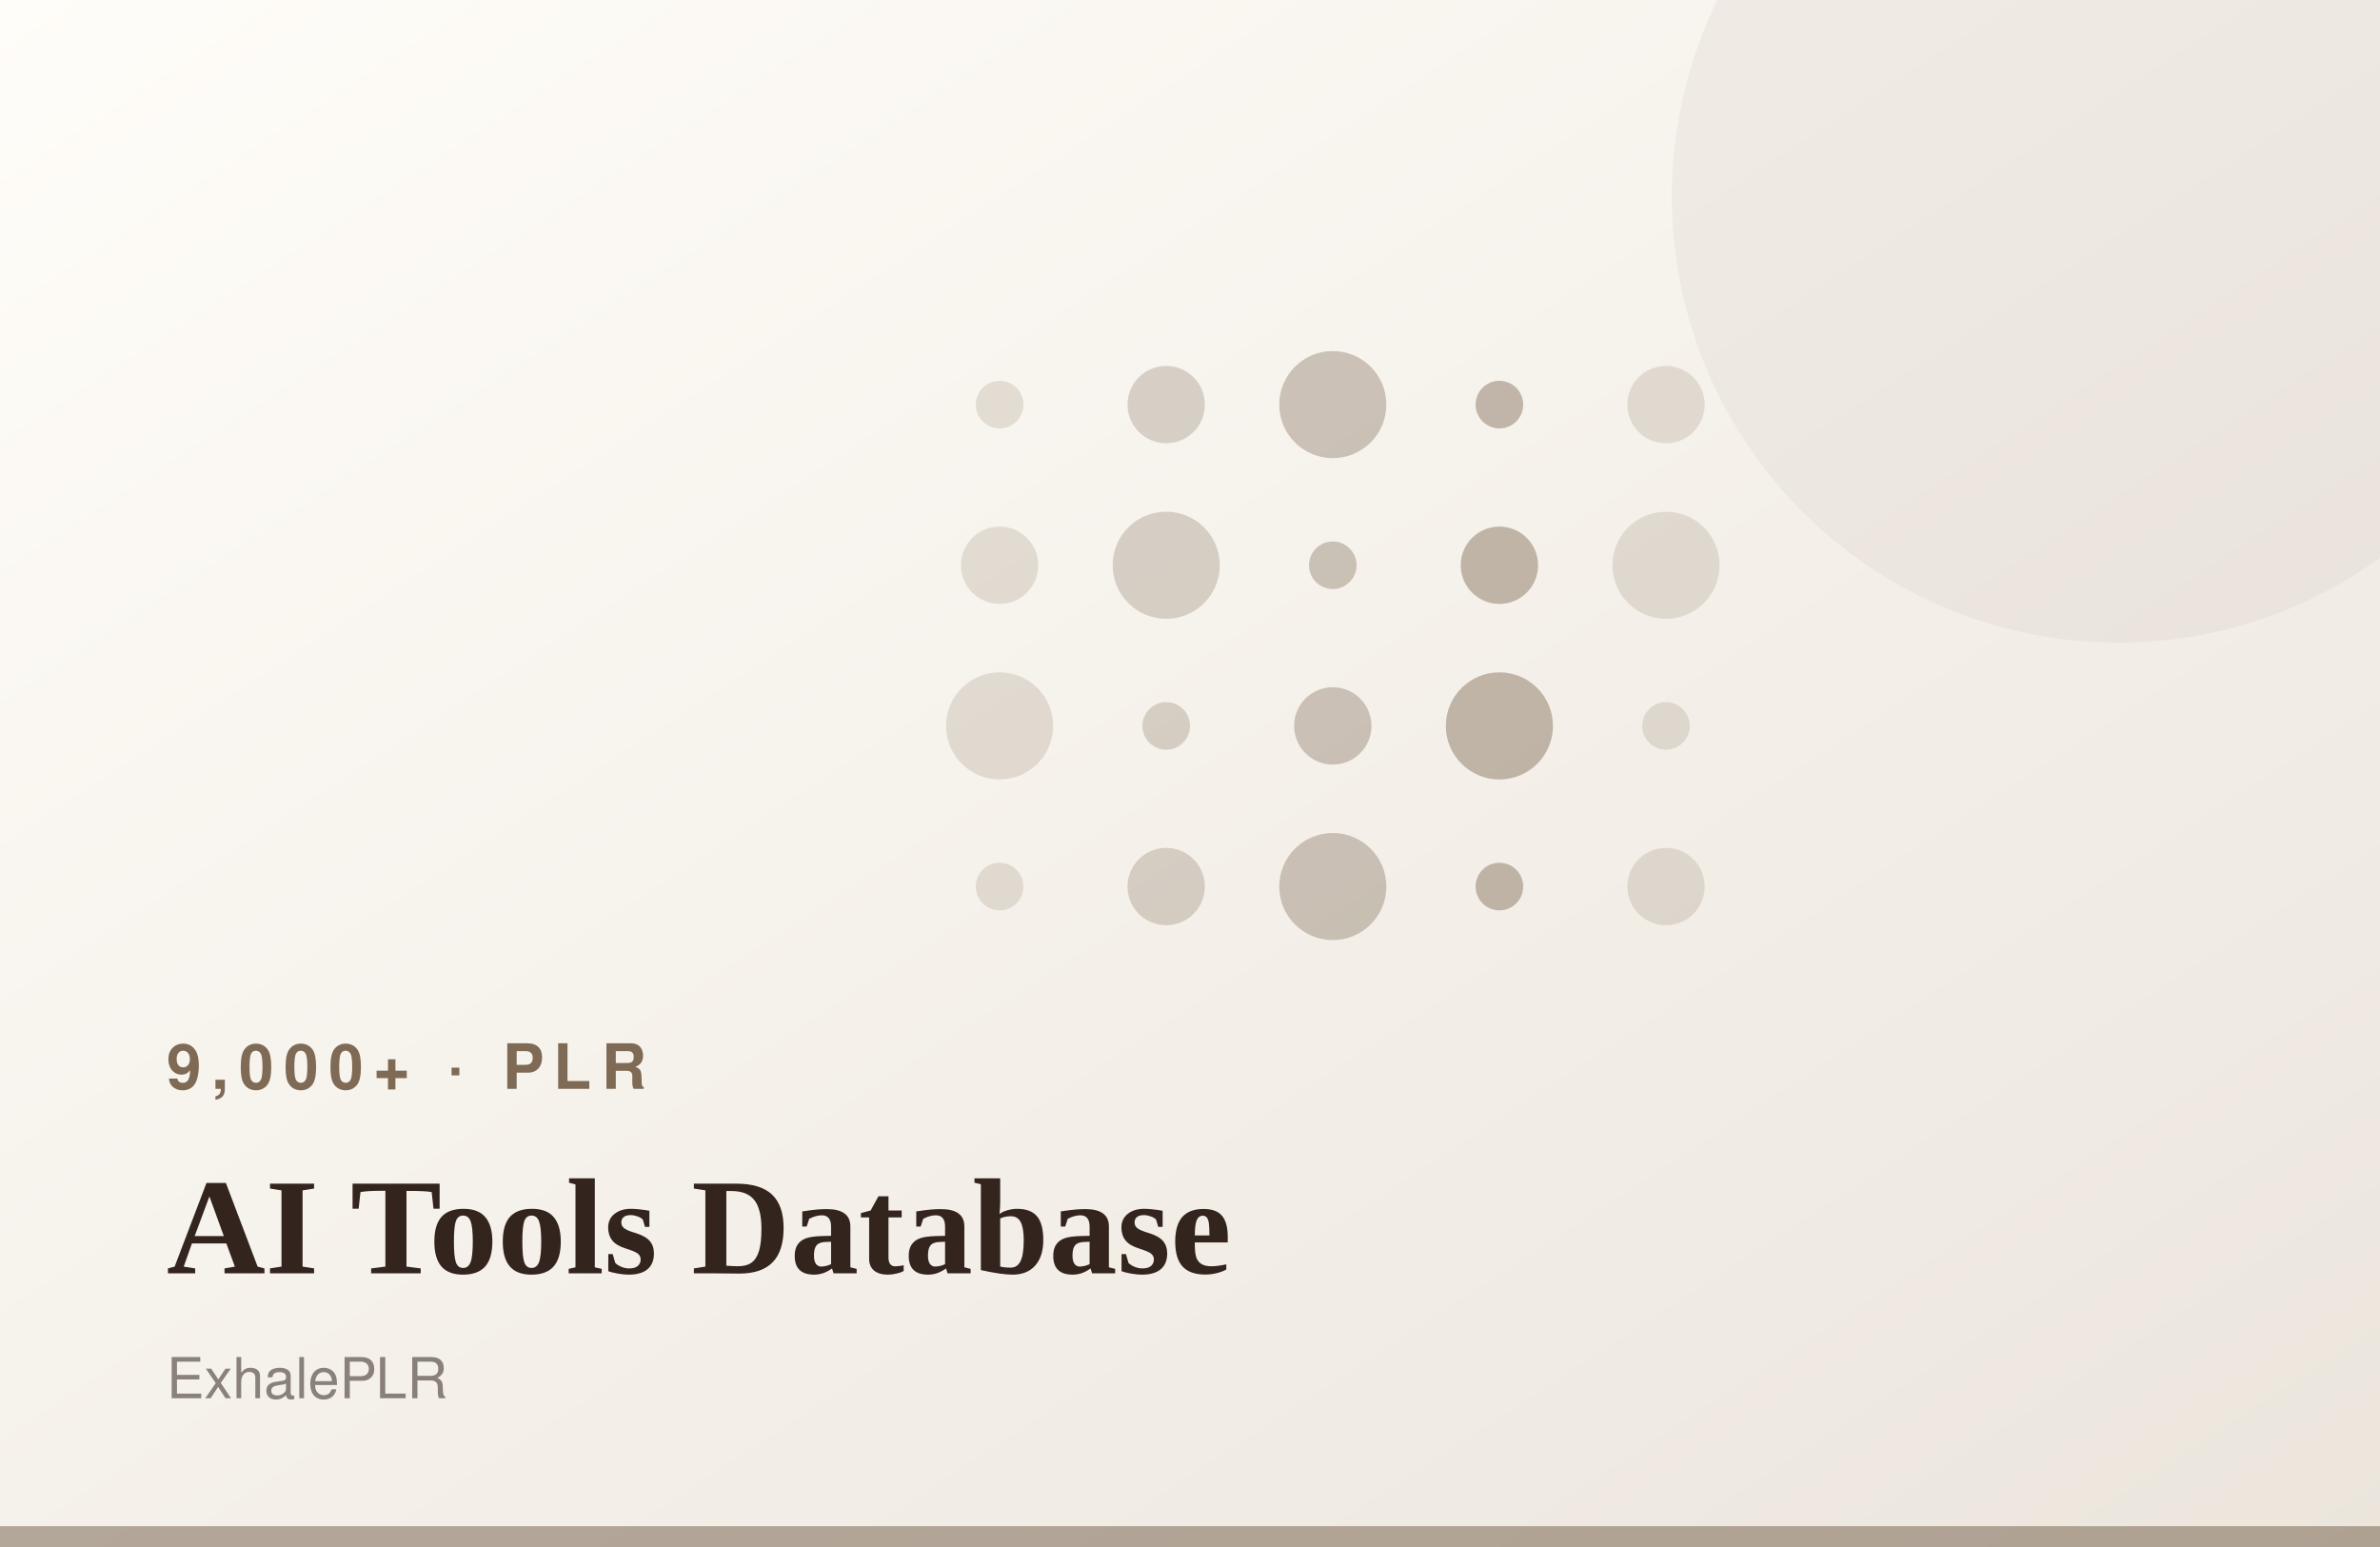
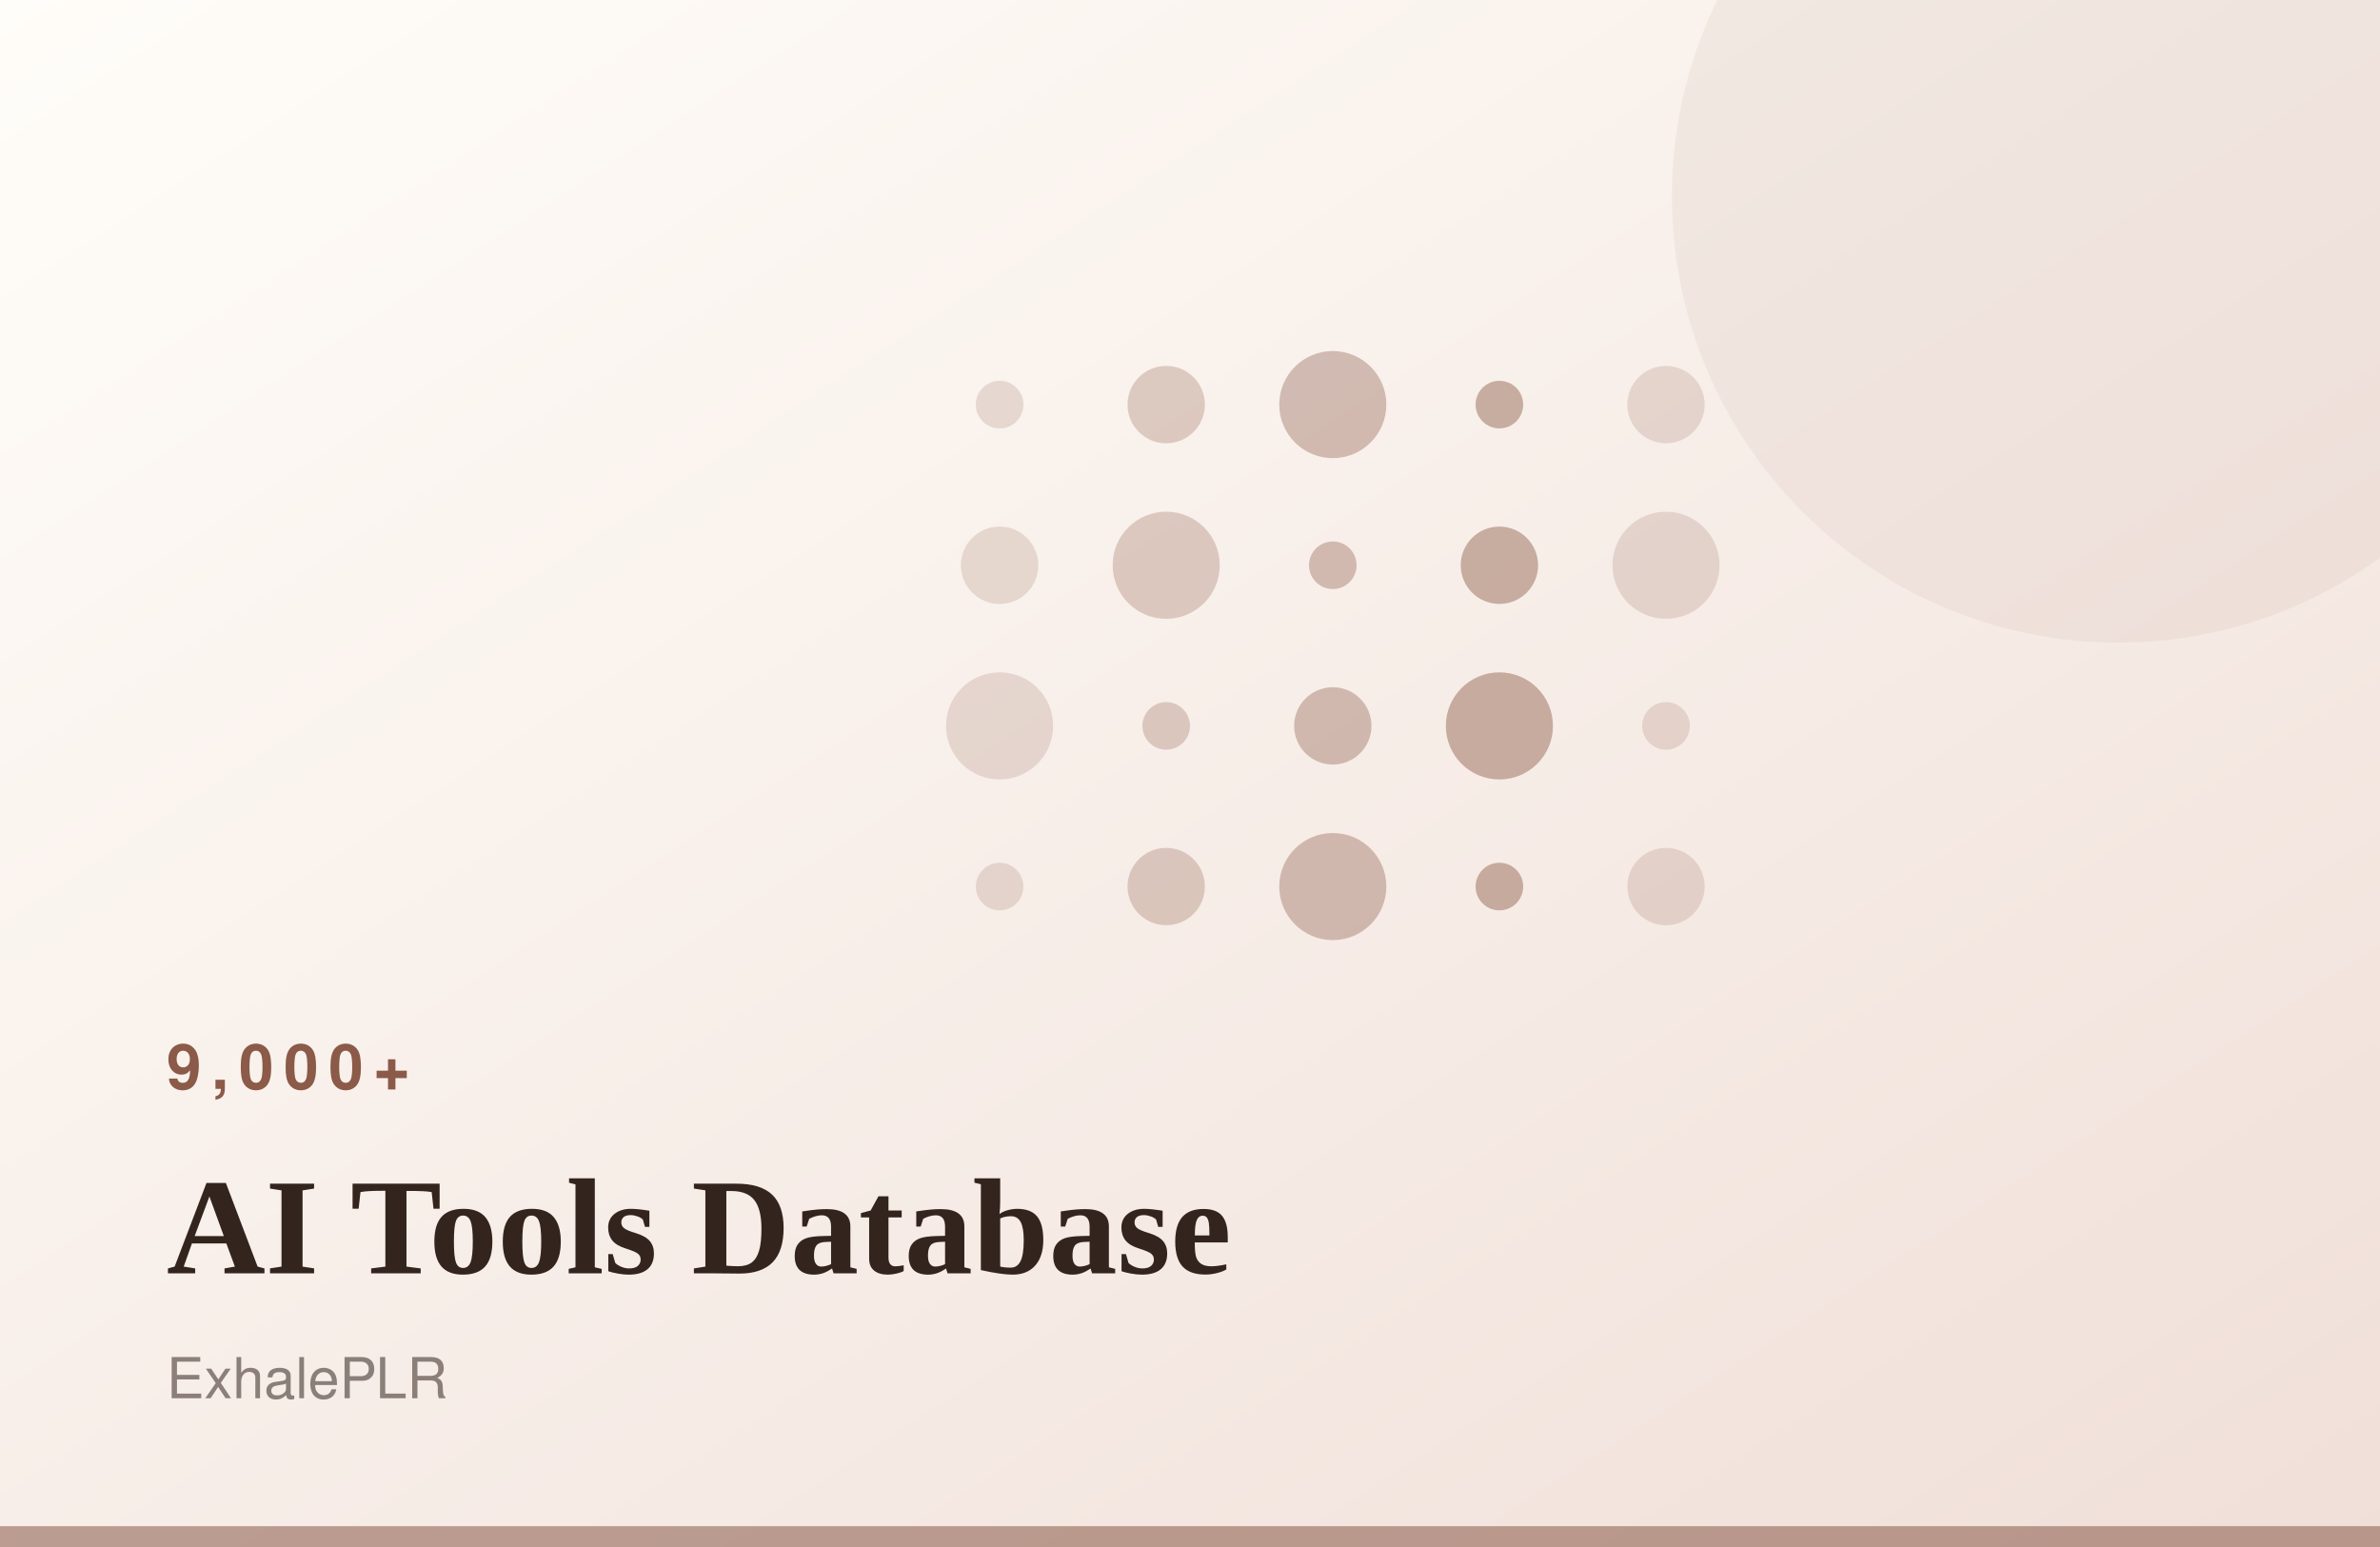
- <svg xmlns="http://www.w3.org/2000/svg" viewBox="0 0 800 520" width="800" height="520" role="img" aria-label="AI Tools Database">
+ <svg xmlns="http://www.w3.org/2000/svg" viewBox="0 0 800 520" width="800" height="520" role="img" aria-label="9,000+ AI Tools Database">
  <defs>
-     <linearGradient id="bg" x1="0" y1="0" x2="1" y2="1">
+     <linearGradient id="g" x1="0" y1="0" x2="1" y2="1">
      <stop offset="0" stop-color="#fffdf9" />
-       <stop offset="1" stop-color="#ebe5dc" />
+       <stop offset="1" stop-color="#f0dfd8" />
    </linearGradient>
  </defs>
-   <rect width="800" height="520" fill="url(#bg)" />
-   <circle cx="712" cy="66" r="150" fill="#7e6a55" opacity=".07" />
-   <circle cx="336" cy="136" r="8" fill="#7e6a55" opacity="0.18" />
-   <circle cx="392" cy="136" r="13" fill="#7e6a55" opacity="0.27" />
-   <circle cx="448" cy="136" r="18" fill="#7e6a55" opacity="0.36" />
-   <circle cx="504" cy="136" r="8" fill="#7e6a55" opacity="0.45" />
-   <circle cx="560" cy="136" r="13" fill="#7e6a55" opacity="0.18" />
-   <circle cx="336" cy="190" r="13" fill="#7e6a55" opacity="0.18" />
-   <circle cx="392" cy="190" r="18" fill="#7e6a55" opacity="0.27" />
-   <circle cx="448" cy="190" r="8" fill="#7e6a55" opacity="0.36" />
-   <circle cx="504" cy="190" r="13" fill="#7e6a55" opacity="0.45" />
-   <circle cx="560" cy="190" r="18" fill="#7e6a55" opacity="0.18" />
-   <circle cx="336" cy="244" r="18" fill="#7e6a55" opacity="0.18" />
-   <circle cx="392" cy="244" r="8" fill="#7e6a55" opacity="0.27" />
-   <circle cx="448" cy="244" r="13" fill="#7e6a55" opacity="0.36" />
-   <circle cx="504" cy="244" r="18" fill="#7e6a55" opacity="0.45" />
-   <circle cx="560" cy="244" r="8" fill="#7e6a55" opacity="0.18" />
-   <circle cx="336" cy="298" r="8" fill="#7e6a55" opacity="0.18" />
-   <circle cx="392" cy="298" r="13" fill="#7e6a55" opacity="0.27" />
-   <circle cx="448" cy="298" r="18" fill="#7e6a55" opacity="0.36" />
-   <circle cx="504" cy="298" r="8" fill="#7e6a55" opacity="0.45" />
-   <circle cx="560" cy="298" r="13" fill="#7e6a55" opacity="0.18" />
-   <g font-family="Georgia,'Times New Roman',serif">
-     <text x="56" y="366" font-size="21" fill="#7e6a55" letter-spacing="3.4" font-family="Helvetica,Arial,sans-serif" font-weight="700">9,000+ · PLR</text>
-     <text x="56" y="428" font-size="46" fill="#33241e" font-weight="700">AI Tools Database</text>
-   </g>
+   <rect width="800" height="520" fill="url(#g)" />
+   <circle cx="712" cy="66" r="150" fill="#8b5a48" opacity=".07" />
+   <circle cx="336" cy="136" r="8" fill="#8b5a48" opacity="0.18" />
+   <circle cx="392" cy="136" r="13" fill="#8b5a48" opacity="0.27" />
+   <circle cx="448" cy="136" r="18" fill="#8b5a48" opacity="0.36" />
+   <circle cx="504" cy="136" r="8" fill="#8b5a48" opacity="0.45" />
+   <circle cx="560" cy="136" r="13" fill="#8b5a48" opacity="0.18" />
+   <circle cx="336" cy="190" r="13" fill="#8b5a48" opacity="0.18" />
+   <circle cx="392" cy="190" r="18" fill="#8b5a48" opacity="0.27" />
+   <circle cx="448" cy="190" r="8" fill="#8b5a48" opacity="0.36" />
+   <circle cx="504" cy="190" r="13" fill="#8b5a48" opacity="0.45" />
+   <circle cx="560" cy="190" r="18" fill="#8b5a48" opacity="0.18" />
+   <circle cx="336" cy="244" r="18" fill="#8b5a48" opacity="0.18" />
+   <circle cx="392" cy="244" r="8" fill="#8b5a48" opacity="0.27" />
+   <circle cx="448" cy="244" r="13" fill="#8b5a48" opacity="0.36" />
+   <circle cx="504" cy="244" r="18" fill="#8b5a48" opacity="0.45" />
+   <circle cx="560" cy="244" r="8" fill="#8b5a48" opacity="0.18" />
+   <circle cx="336" cy="298" r="8" fill="#8b5a48" opacity="0.18" />
+   <circle cx="392" cy="298" r="13" fill="#8b5a48" opacity="0.27" />
+   <circle cx="448" cy="298" r="18" fill="#8b5a48" opacity="0.36" />
+   <circle cx="504" cy="298" r="8" fill="#8b5a48" opacity="0.45" />
+   <circle cx="560" cy="298" r="13" fill="#8b5a48" opacity="0.18" />
+   <text x="56" y="366" font-size="21" fill="#8b5a48" letter-spacing="3.4" font-family="Helvetica,Arial,sans-serif" font-weight="700">9,000+</text>
+   <text x="56" y="428" font-size="46" fill="#33241e" font-family="Georgia,'Times New Roman',serif" font-weight="700">AI Tools Database</text>
  <text x="56" y="470" font-size="19" fill="#33241e" opacity=".55" font-family="Helvetica,Arial,sans-serif">ExhalePLR</text>
-   <rect x="0" y="513" width="800" height="7" fill="#7e6a55" opacity=".55" />
+   <rect x="0" y="513" width="800" height="7" fill="#8b5a48" opacity=".55" />
</svg>
